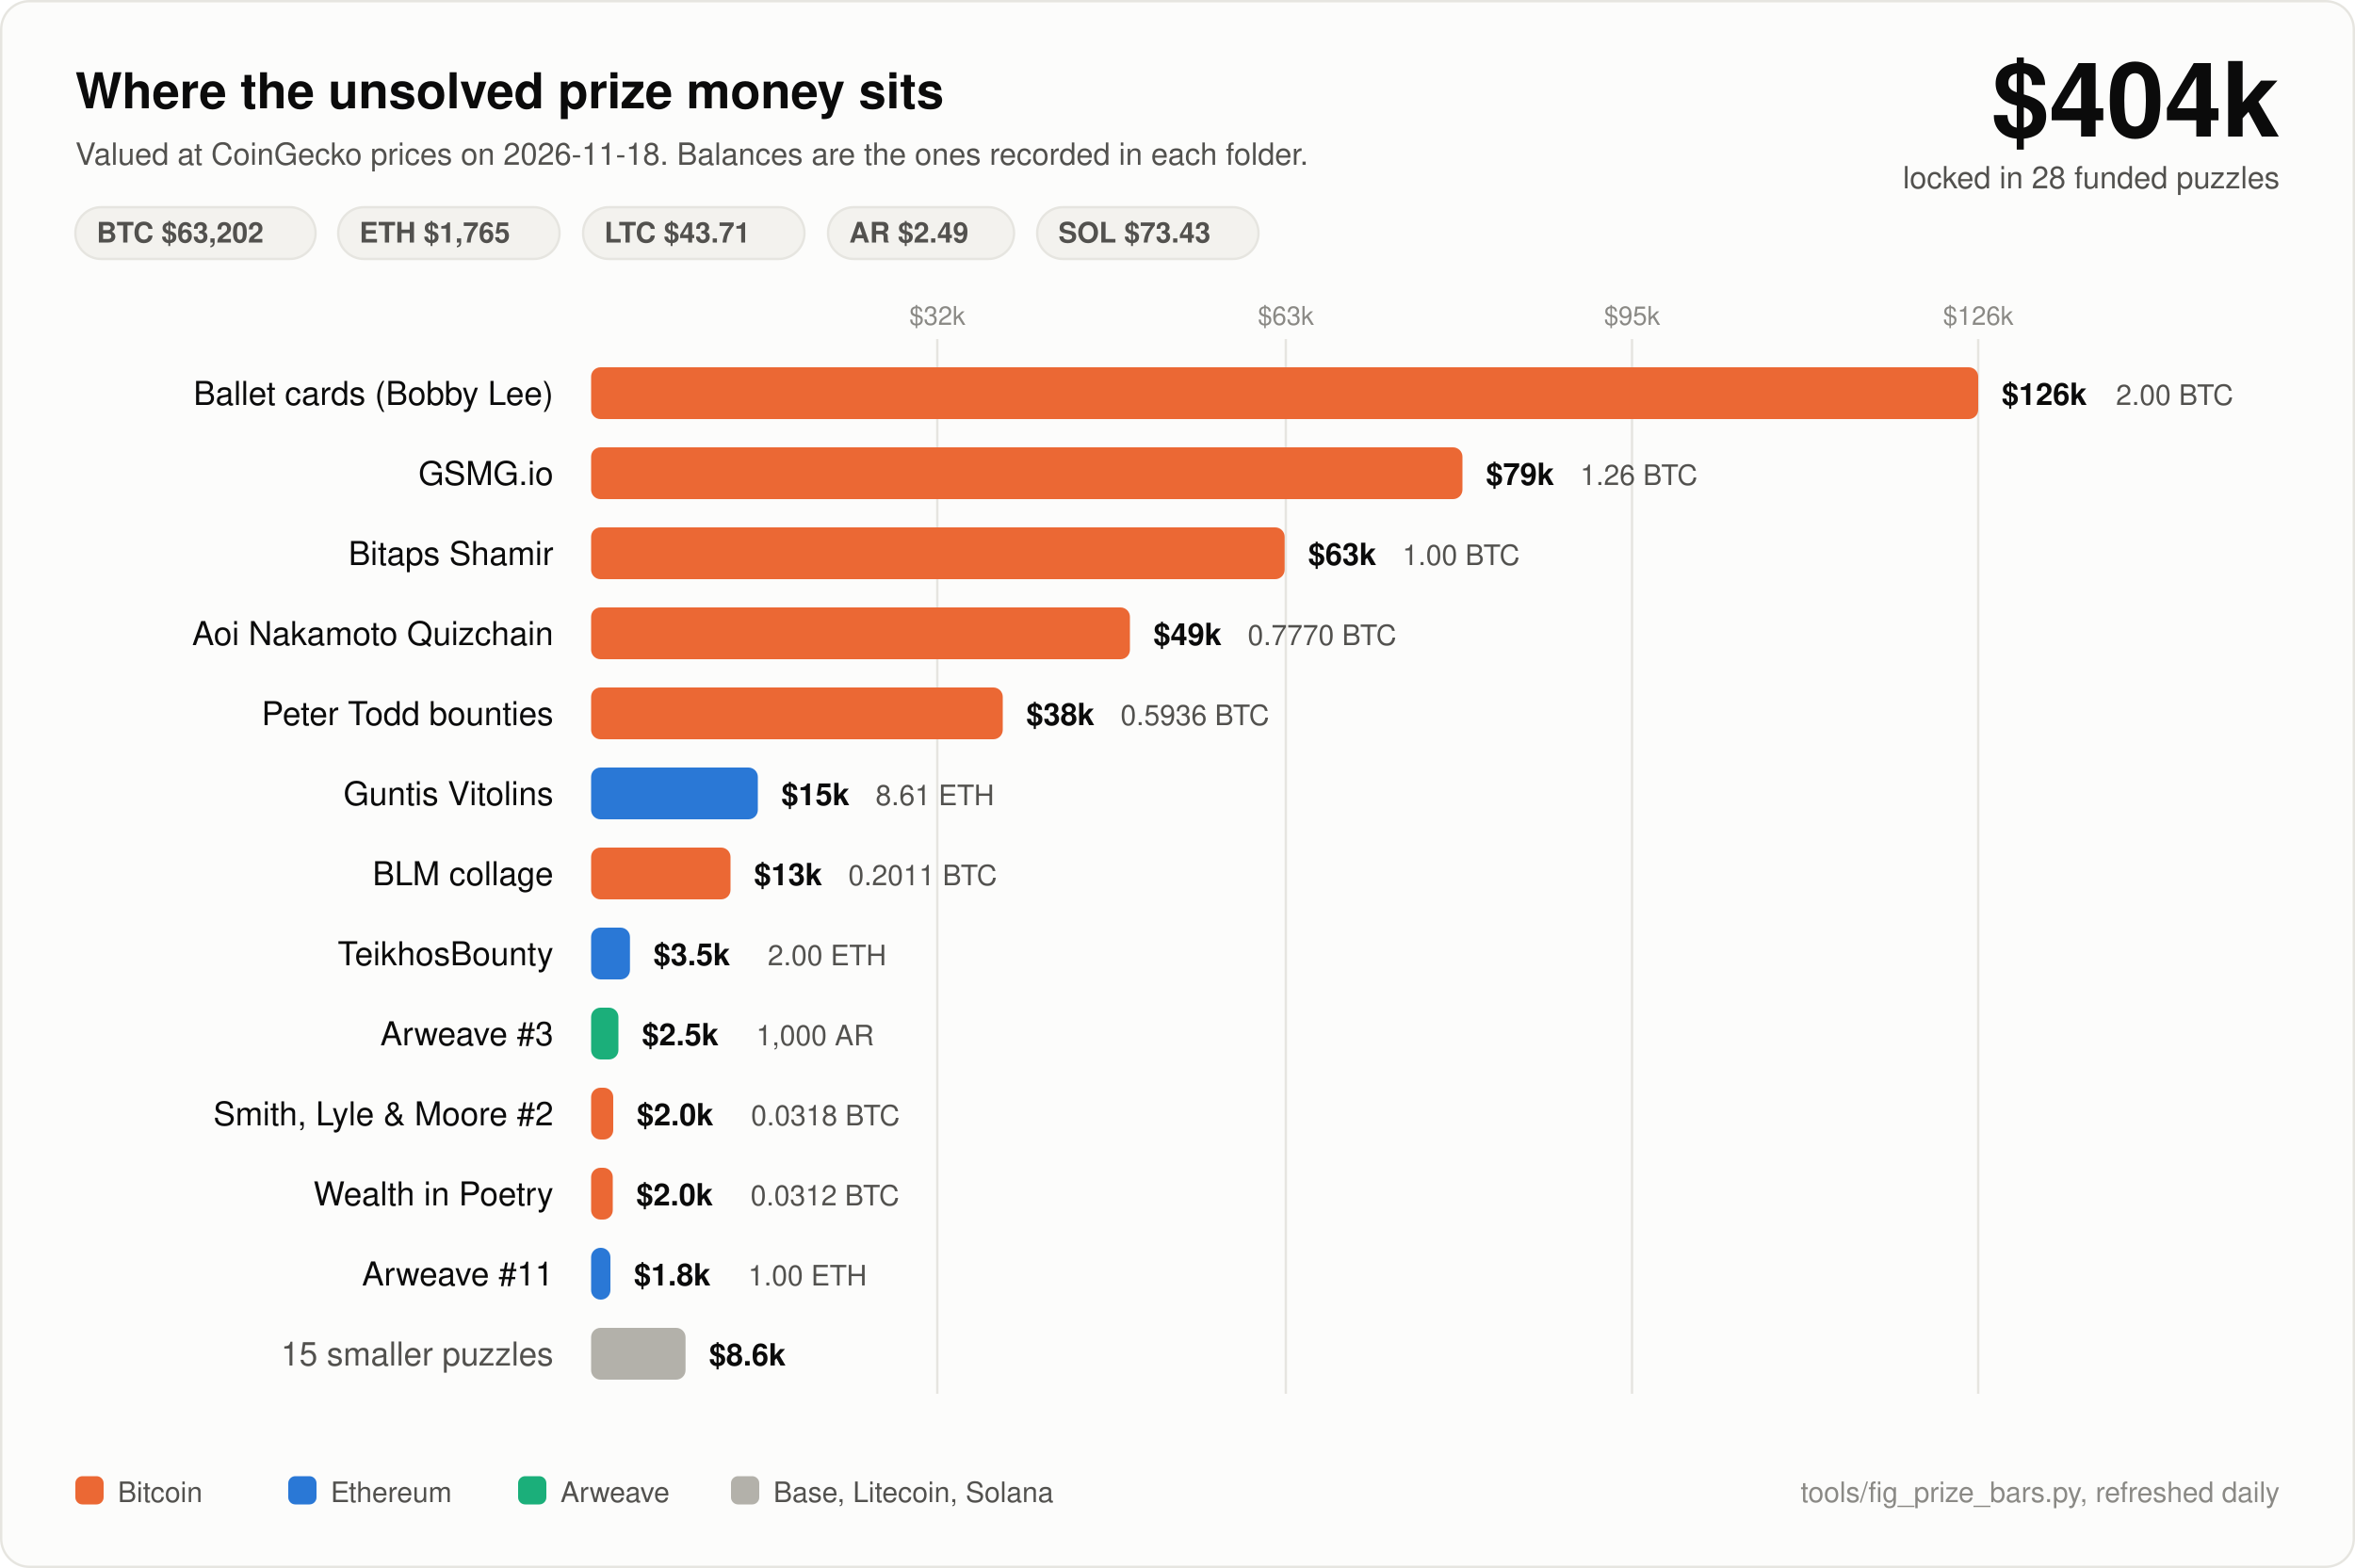
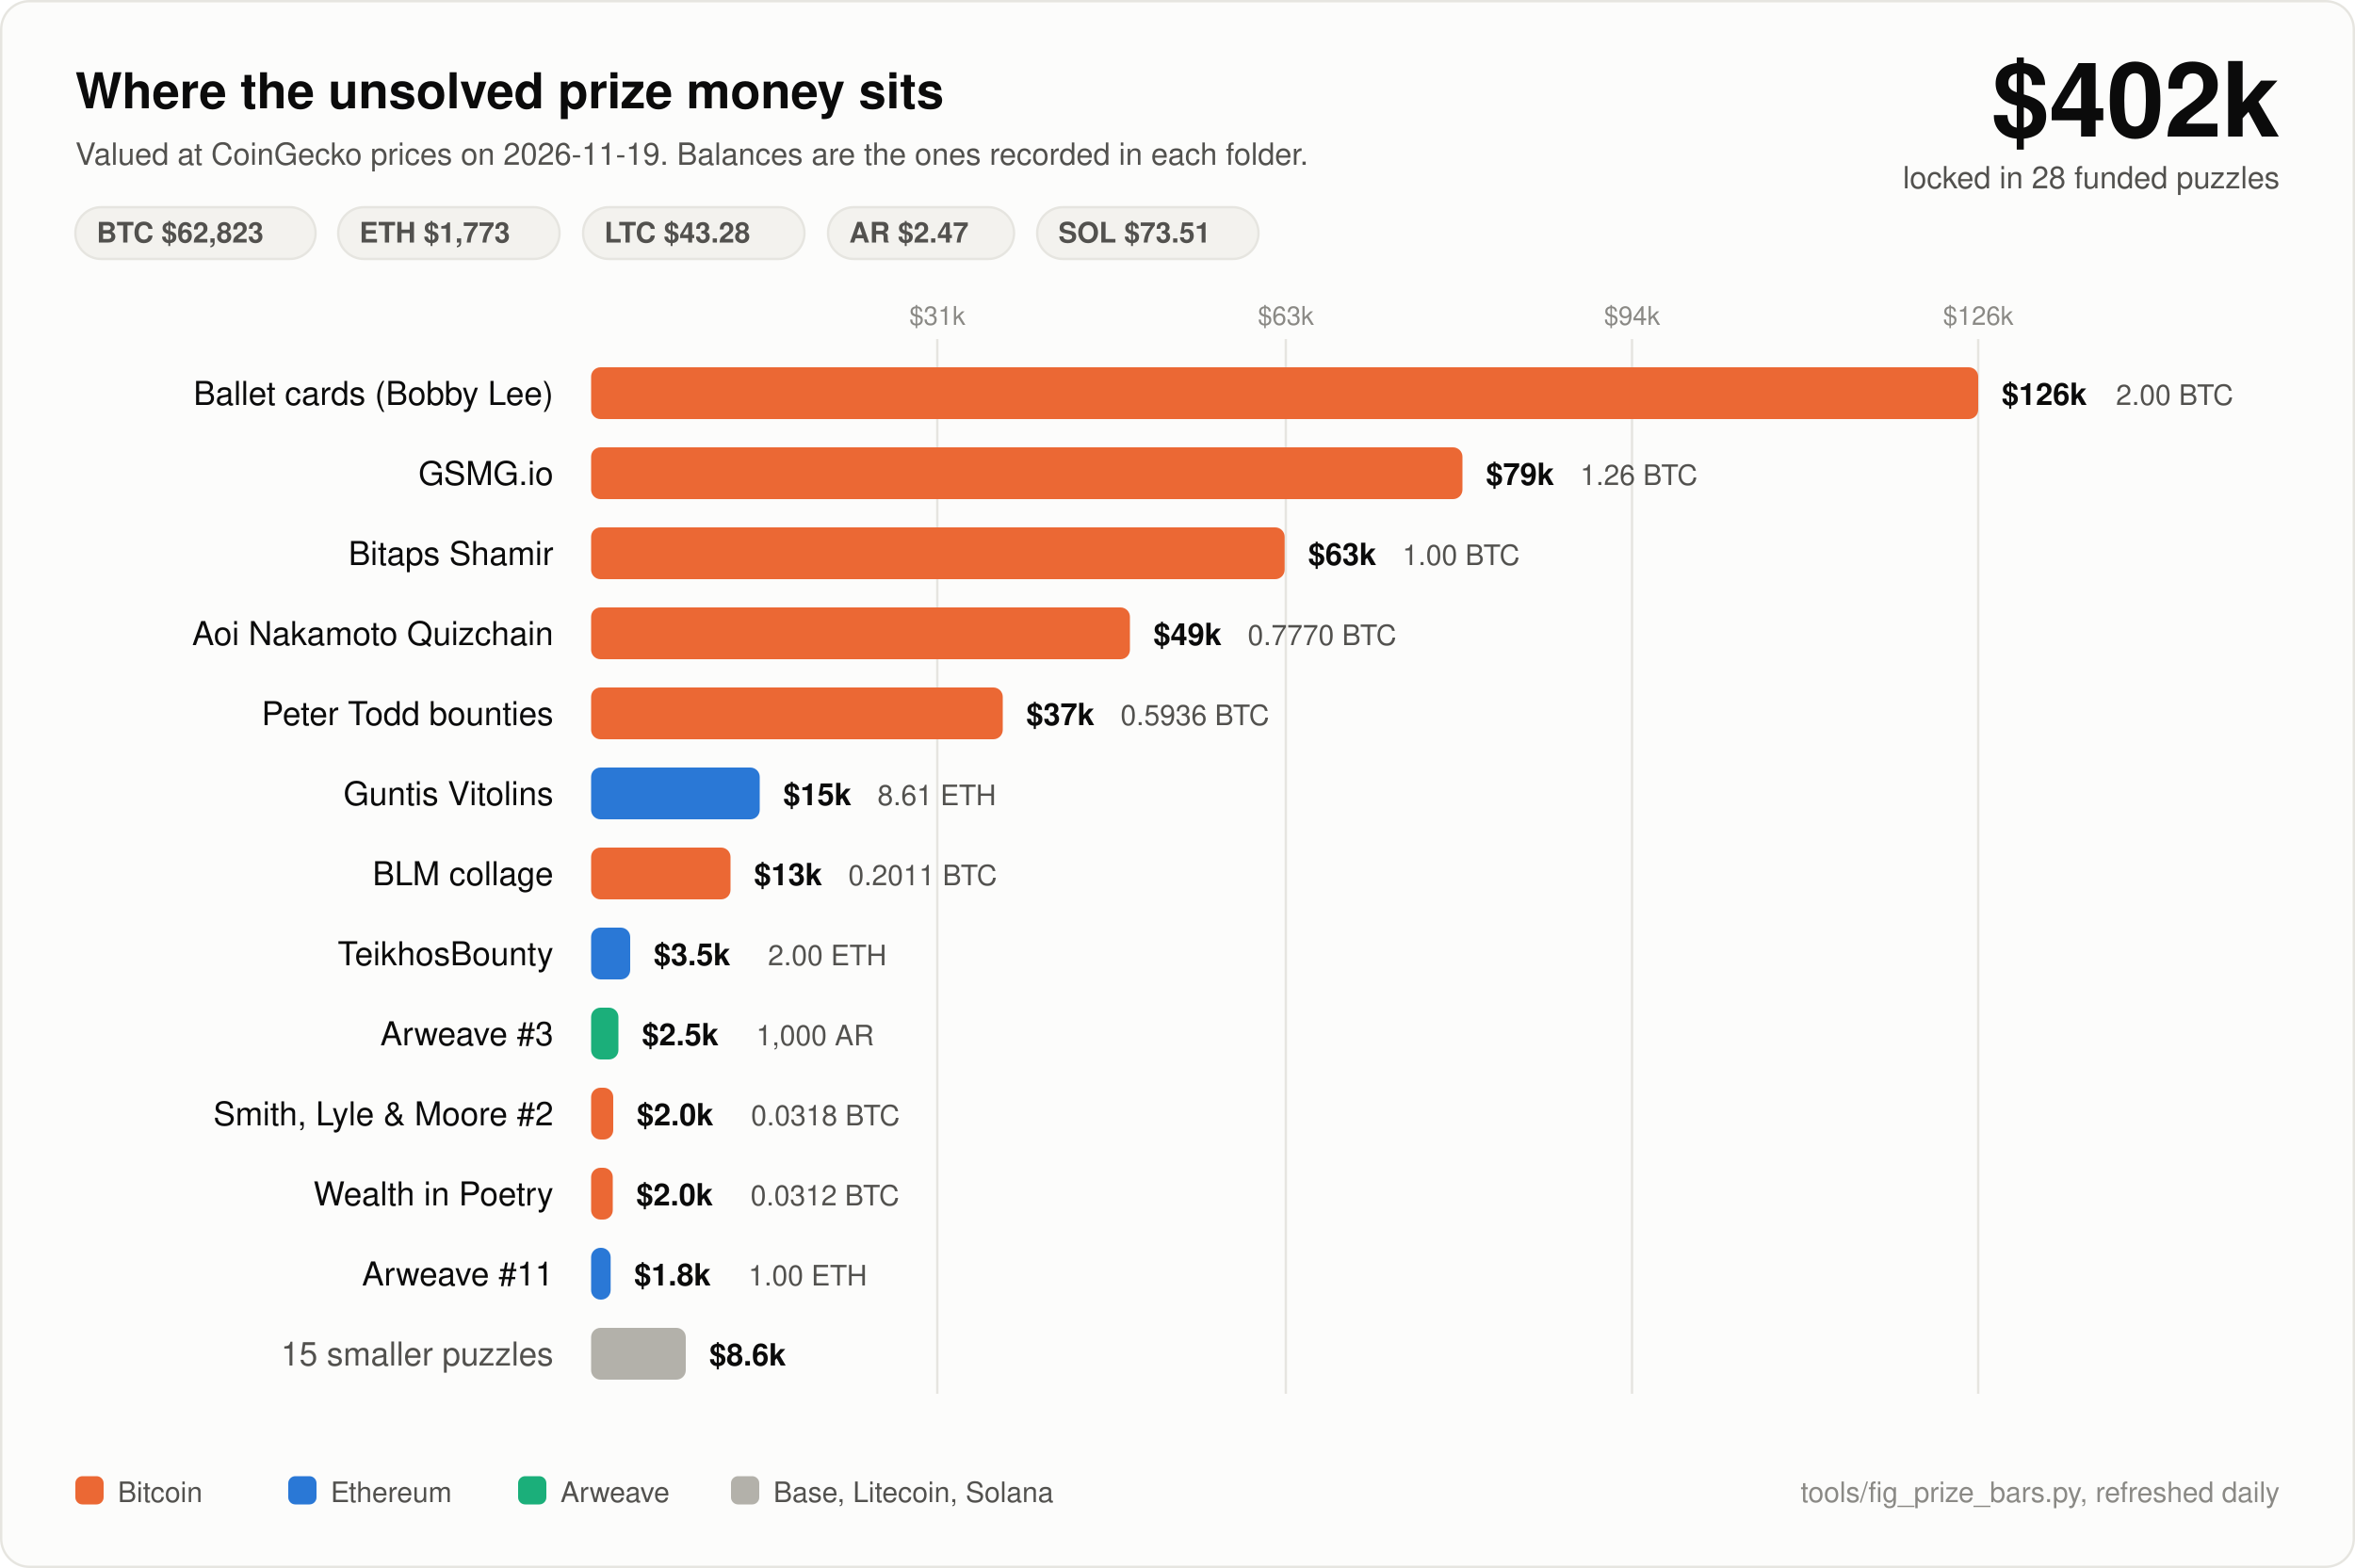
<svg xmlns="http://www.w3.org/2000/svg" width="1000" height="666" viewBox="0 0 1000 666" font-family="ui-sans-serif, -apple-system, Segoe UI, Helvetica, Arial, sans-serif">
  <rect x="0.5" y="0.5" width="999" height="665" rx="12" fill="#fcfcfb" stroke="#e6e5e0" />
  <text x="32" y="46" fill="#0b0b0b" font-size="21" font-weight="700">Where the unsolved prize money sits</text>
-   <text x="32" y="70" fill="#52514e" font-size="13">Valued at CoinGecko prices on 2026-11-18. Balances are the ones recorded in each folder.</text>
-   <text x="968" y="58" fill="#0b0b0b" font-size="44" font-weight="700" text-anchor="end">$404k</text>
+   <text x="32" y="70" fill="#52514e" font-size="13">Valued at CoinGecko prices on 2026-11-19. Balances are the ones recorded in each folder.</text>
+   <text x="968" y="58" fill="#0b0b0b" font-size="44" font-weight="700" text-anchor="end">$402k</text>
  <text x="968" y="80" fill="#52514e" font-size="13" text-anchor="end">locked in 28 funded puzzles</text>
  <rect x="32" y="88" width="102" height="22" rx="11" fill="#f3f2ee" stroke="#e6e5e0" />
-   <text x="41" y="103" fill="#52514e" font-size="12" font-weight="600">BTC $63,202</text>
+   <text x="41" y="103" fill="#52514e" font-size="12" font-weight="600">BTC $62,823</text>
  <rect x="143.6" y="88" width="94" height="22" rx="11" fill="#f3f2ee" stroke="#e6e5e0" />
-   <text x="152.6" y="103" fill="#52514e" font-size="12" font-weight="600">ETH $1,765</text>
+   <text x="152.6" y="103" fill="#52514e" font-size="12" font-weight="600">ETH $1,773</text>
  <rect x="247.6" y="88" width="94" height="22" rx="11" fill="#f3f2ee" stroke="#e6e5e0" />
-   <text x="256.6" y="103" fill="#52514e" font-size="12" font-weight="600">LTC $43.71</text>
+   <text x="256.6" y="103" fill="#52514e" font-size="12" font-weight="600">LTC $43.28</text>
  <rect x="351.6" y="88" width="79" height="22" rx="11" fill="#f3f2ee" stroke="#e6e5e0" />
-   <text x="360.6" y="103" fill="#52514e" font-size="12" font-weight="600">AR $2.49</text>
+   <text x="360.6" y="103" fill="#52514e" font-size="12" font-weight="600">AR $2.47</text>
  <rect x="440.4" y="88" width="94" height="22" rx="11" fill="#f3f2ee" stroke="#e6e5e0" />
-   <text x="449.4" y="103" fill="#52514e" font-size="12" font-weight="600">SOL $73.43</text>
+   <text x="449.4" y="103" fill="#52514e" font-size="12" font-weight="600">SOL $73.51</text>
  <line x1="398" y1="144" x2="398" y2="592" stroke="#e6e5e0" stroke-width="1" />
-   <text x="398" y="138" fill="#8a8985" font-size="11" text-anchor="middle">$32k</text>
+   <text x="398" y="138" fill="#8a8985" font-size="11" text-anchor="middle">$31k</text>
  <line x1="546" y1="144" x2="546" y2="592" stroke="#e6e5e0" stroke-width="1" />
  <text x="546" y="138" fill="#8a8985" font-size="11" text-anchor="middle">$63k</text>
  <line x1="693" y1="144" x2="693" y2="592" stroke="#e6e5e0" stroke-width="1" />
-   <text x="693" y="138" fill="#8a8985" font-size="11" text-anchor="middle">$95k</text>
+   <text x="693" y="138" fill="#8a8985" font-size="11" text-anchor="middle">$94k</text>
  <line x1="840" y1="144" x2="840" y2="592" stroke="#e6e5e0" stroke-width="1" />
  <text x="840" y="138" fill="#8a8985" font-size="11" text-anchor="middle">$126k</text>
  <text x="235" y="172" fill="#0b0b0b" font-size="14" text-anchor="end">Ballet cards (Bobby Lee)</text>
  <rect x="251" y="156" width="589.0" height="22" rx="4" fill="#eb6834" />
  <text x="850.0" y="172" fill="#0b0b0b" font-size="13" font-weight="600">$126k</text>
  <text x="898.5" y="172" fill="#52514e" font-size="12">2.00 BTC</text>
  <text x="235" y="206" fill="#0b0b0b" font-size="14" text-anchor="end">GSMG.io</text>
  <rect x="251" y="190" width="370.0" height="22" rx="4" fill="#eb6834" />
  <text x="631.0" y="206" fill="#0b0b0b" font-size="13" font-weight="600">$79k</text>
  <text x="671.0" y="206" fill="#52514e" font-size="12">1.26 BTC</text>
  <text x="235" y="240" fill="#0b0b0b" font-size="14" text-anchor="end">Bitaps Shamir</text>
  <rect x="251" y="224" width="294.5" height="22" rx="4" fill="#eb6834" />
  <text x="555.5" y="240" fill="#0b0b0b" font-size="13" font-weight="600">$63k</text>
  <text x="595.5" y="240" fill="#52514e" font-size="12">1.00 BTC</text>
  <text x="235" y="274" fill="#0b0b0b" font-size="14" text-anchor="end">Aoi Nakamoto Quizchain</text>
  <rect x="251" y="258" width="228.8" height="22" rx="4" fill="#eb6834" />
  <text x="489.8" y="274" fill="#0b0b0b" font-size="13" font-weight="600">$49k</text>
  <text x="529.8" y="274" fill="#52514e" font-size="12">0.7770 BTC</text>
  <text x="235" y="308" fill="#0b0b0b" font-size="14" text-anchor="end">Peter Todd bounties</text>
  <rect x="251" y="292" width="174.8" height="22" rx="4" fill="#eb6834" />
-   <text x="435.8" y="308" fill="#0b0b0b" font-size="13" font-weight="600">$38k</text>
+   <text x="435.8" y="308" fill="#0b0b0b" font-size="13" font-weight="600">$37k</text>
  <text x="475.8" y="308" fill="#52514e" font-size="12">0.5936 BTC</text>
  <text x="235" y="342" fill="#0b0b0b" font-size="14" text-anchor="end">Guntis Vitolins</text>
-   <rect x="251" y="326" width="70.8" height="22" rx="4" fill="#2a78d6" />
-   <text x="331.8" y="342" fill="#0b0b0b" font-size="13" font-weight="600">$15k</text>
-   <text x="371.8" y="342" fill="#52514e" font-size="12">8.61 ETH</text>
+   <rect x="251" y="326" width="71.6" height="22" rx="4" fill="#2a78d6" />
+   <text x="332.6" y="342" fill="#0b0b0b" font-size="13" font-weight="600">$15k</text>
+   <text x="372.6" y="342" fill="#52514e" font-size="12">8.61 ETH</text>
  <text x="235" y="376" fill="#0b0b0b" font-size="14" text-anchor="end">BLM collage</text>
  <rect x="251" y="360" width="59.2" height="22" rx="4" fill="#eb6834" />
  <text x="320.2" y="376" fill="#0b0b0b" font-size="13" font-weight="600">$13k</text>
  <text x="360.2" y="376" fill="#52514e" font-size="12">0.2011 BTC</text>
  <text x="235" y="410" fill="#0b0b0b" font-size="14" text-anchor="end">TeikhosBounty</text>
-   <rect x="251" y="394" width="16.5" height="22" rx="4" fill="#2a78d6" />
-   <text x="277.5" y="410" fill="#0b0b0b" font-size="13" font-weight="600">$3.5k</text>
-   <text x="326.0" y="410" fill="#52514e" font-size="12">2.00 ETH</text>
+   <rect x="251" y="394" width="16.6" height="22" rx="4" fill="#2a78d6" />
+   <text x="277.6" y="410" fill="#0b0b0b" font-size="13" font-weight="600">$3.5k</text>
+   <text x="326.1" y="410" fill="#52514e" font-size="12">2.00 ETH</text>
  <text x="235" y="444" fill="#0b0b0b" font-size="14" text-anchor="end">Arweave #3</text>
  <rect x="251" y="428" width="11.6" height="22" rx="4" fill="#1baf7a" />
  <text x="272.6" y="444" fill="#0b0b0b" font-size="13" font-weight="600">$2.5k</text>
  <text x="321.1" y="444" fill="#52514e" font-size="12">1,000 AR</text>
  <text x="235" y="478" fill="#0b0b0b" font-size="14" text-anchor="end">Smith, Lyle &amp; Moore #2</text>
  <rect x="251" y="462" width="9.4" height="22" rx="4" fill="#eb6834" />
  <text x="270.4" y="478" fill="#0b0b0b" font-size="13" font-weight="600">$2.0k</text>
  <text x="318.9" y="478" fill="#52514e" font-size="12">0.0318 BTC</text>
  <text x="235" y="512" fill="#0b0b0b" font-size="14" text-anchor="end">Wealth in Poetry</text>
  <rect x="251" y="496" width="9.2" height="22" rx="4" fill="#eb6834" />
  <text x="270.2" y="512" fill="#0b0b0b" font-size="13" font-weight="600">$2.0k</text>
  <text x="318.7" y="512" fill="#52514e" font-size="12">0.0312 BTC</text>
  <text x="235" y="546" fill="#0b0b0b" font-size="14" text-anchor="end">Arweave #11</text>
-   <rect x="251" y="530" width="8.2" height="22" rx="4" fill="#2a78d6" />
-   <text x="269.2" y="546" fill="#0b0b0b" font-size="13" font-weight="600">$1.8k</text>
-   <text x="317.7" y="546" fill="#52514e" font-size="12">1.00 ETH</text>
+   <rect x="251" y="530" width="8.3" height="22" rx="4" fill="#2a78d6" />
+   <text x="269.3" y="546" fill="#0b0b0b" font-size="13" font-weight="600">$1.8k</text>
+   <text x="317.8" y="546" fill="#52514e" font-size="12">1.00 ETH</text>
  <text x="235" y="580" fill="#52514e" font-size="14" text-anchor="end">15 smaller puzzles</text>
-   <rect x="251" y="564" width="40.1" height="22" rx="4" fill="#b3b1aa" />
-   <text x="301.1" y="580" fill="#0b0b0b" font-size="13" font-weight="600">$8.6k</text>
+   <rect x="251" y="564" width="40.2" height="22" rx="4" fill="#b3b1aa" />
+   <text x="301.2" y="580" fill="#0b0b0b" font-size="13" font-weight="600">$8.6k</text>
  <rect x="32" y="627" width="12" height="12" rx="3" fill="#eb6834" />
  <text x="50" y="638" fill="#52514e" font-size="12">Bitcoin</text>
  <rect x="122.4" y="627" width="12" height="12" rx="3" fill="#2a78d6" />
  <text x="140.4" y="638" fill="#52514e" font-size="12">Ethereum</text>
  <rect x="220.0" y="627" width="12" height="12" rx="3" fill="#1baf7a" />
  <text x="238.0" y="638" fill="#52514e" font-size="12">Arweave</text>
  <rect x="310.4" y="627" width="12" height="12" rx="3" fill="#b3b1aa" />
  <text x="328.4" y="638" fill="#52514e" font-size="12">Base, Litecoin, Solana</text>
  <text x="968" y="638" fill="#8a8985" font-size="12" text-anchor="end">tools/fig_prize_bars.py, refreshed daily</text>
</svg>
